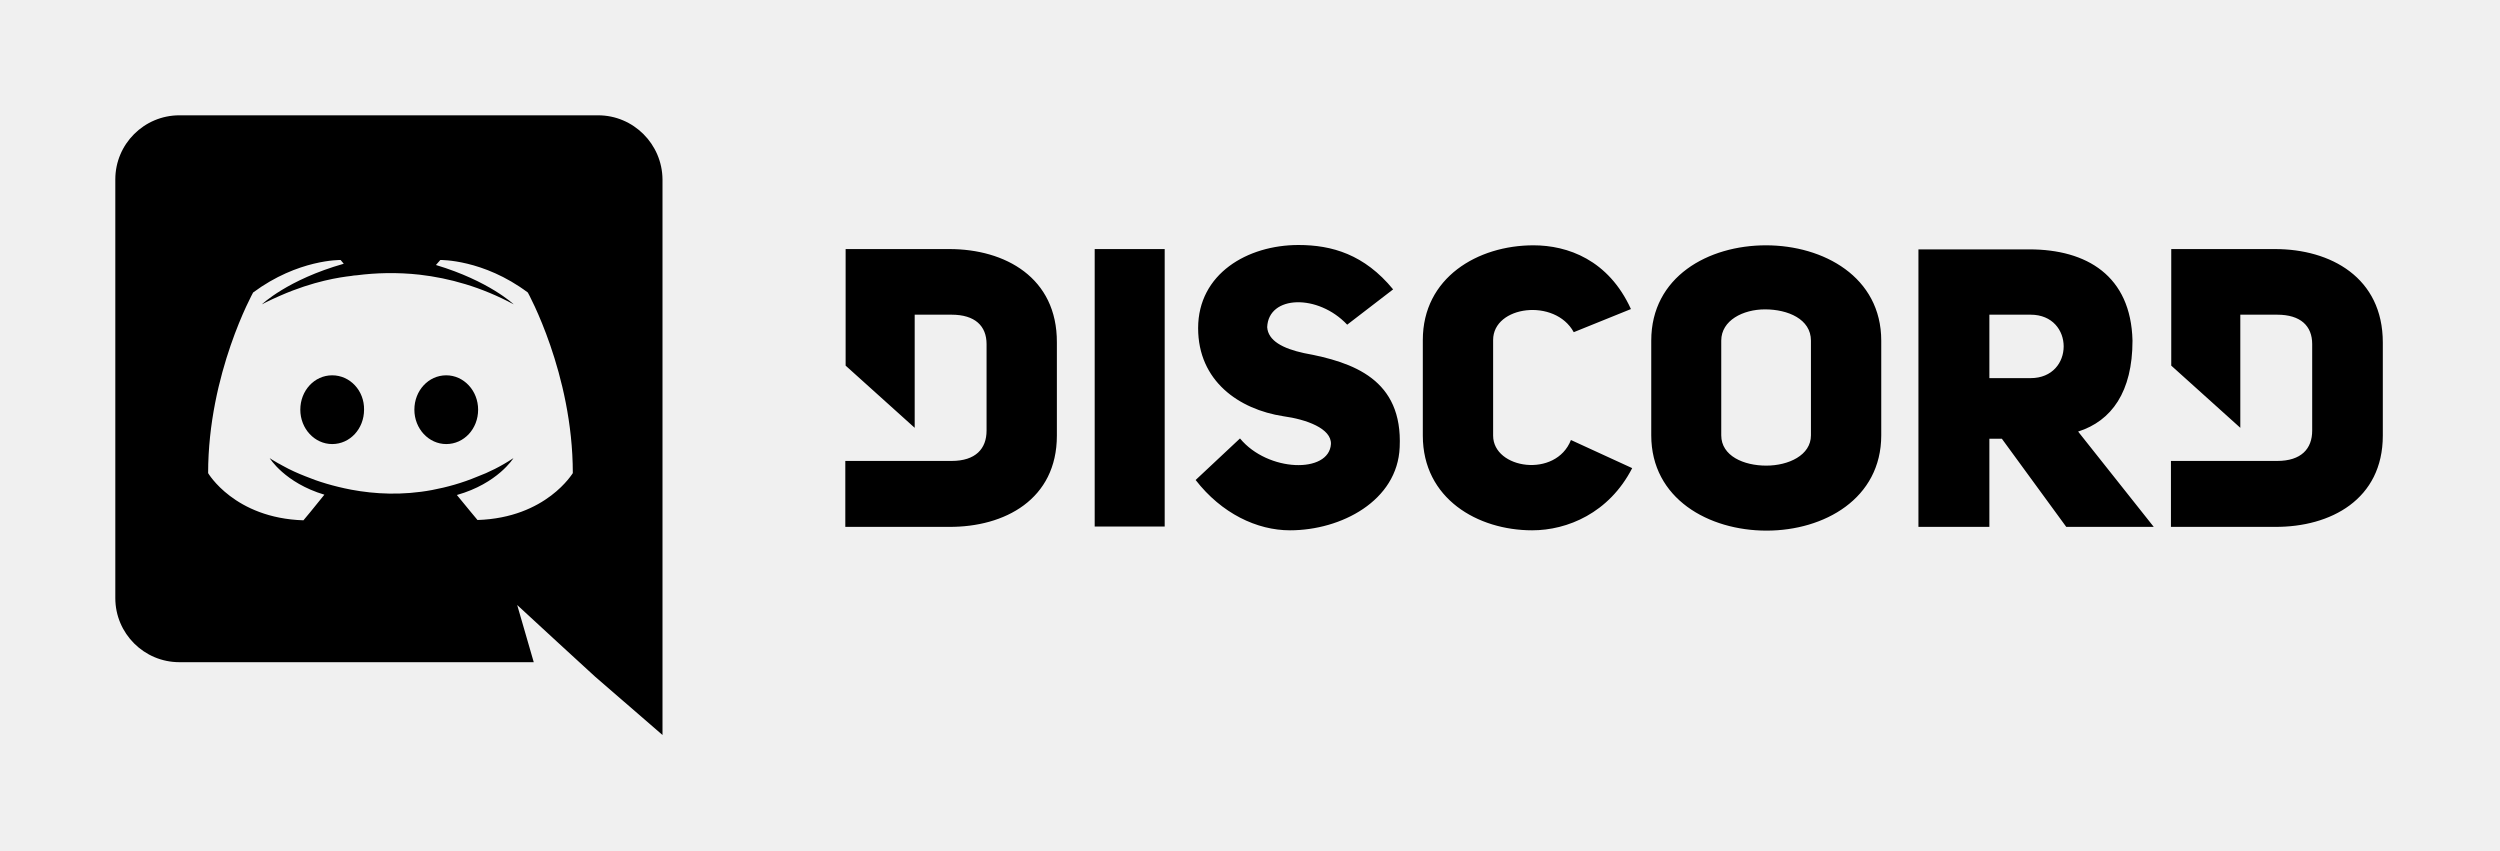
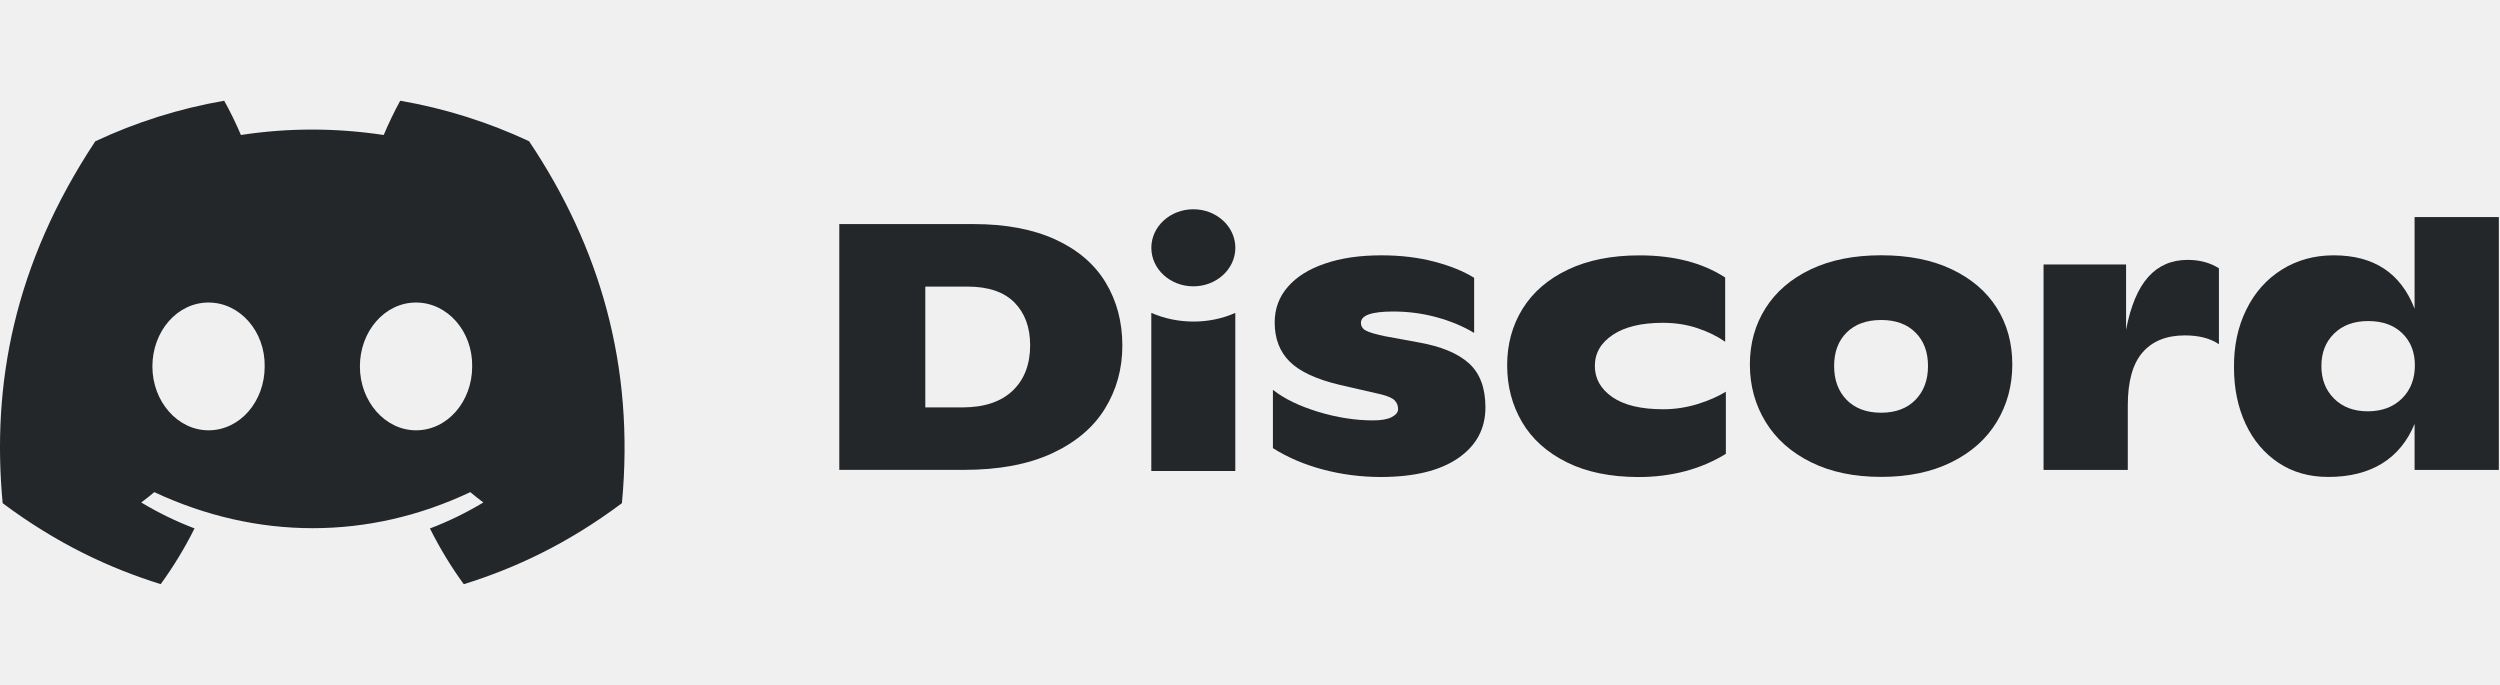
- <svg xmlns="http://www.w3.org/2000/svg" viewBox="0 0 800 272.1">
-   <path d="M142.8 120.1c-5.7 0-10.2 4.9-10.2 11s4.6 11 10.2 11c5.7 0 10.2-4.9 10.2-11s-4.6-11-10.2-11zM106.3 120.1c-5.7 0-10.2 4.9-10.2 11s4.6 11 10.2 11c5.7 0 10.2-4.9 10.2-11 .1-6.1-4.5-11-10.2-11z" />
-   <path d="M191.4 36.9h-134c-11.3 0-20.5 9.2-20.5 20.5v134c0 11.3 9.2 20.5 20.5 20.5h113.4l-5.3-18.3 12.8 11.8 12.1 11.1 21.6 18.7V57.4c-.1-11.3-9.3-20.5-20.6-20.5zm-38.6 129.5s-3.6-4.3-6.6-8c13.1-3.7 18.1-11.8 18.1-11.8-4.1 2.7-8 4.6-11.5 5.9-5 2.1-9.8 3.4-14.5 4.3-9.6 1.8-18.4 1.3-25.9-.1-5.7-1.1-10.6-2.6-14.7-4.3-2.3-.9-4.8-2-7.3-3.4-.3-.2-.6-.3-.9-.5-.2-.1-.3-.2-.4-.2-1.8-1-2.8-1.7-2.8-1.7s4.8 7.9 17.5 11.7c-3 3.8-6.7 8.2-6.7 8.2-22.1-.7-30.5-15.1-30.5-15.1 0-31.9 14.4-57.8 14.4-57.8 14.4-10.7 28-10.4 28-10.4l1 1.2c-18 5.1-26.2 13-26.2 13s2.2-1.2 5.9-2.8c10.7-4.7 19.2-5.9 22.7-6.3.6-.1 1.1-.2 1.7-.2 6.1-.8 13-1 20.2-.2 9.5 1.1 19.7 3.9 30.1 9.5 0 0-7.9-7.5-24.9-12.6l1.4-1.6s13.7-.3 28 10.4c0 0 14.4 25.9 14.4 57.8 0-.1-8.4 14.3-30.5 15zM303.8 79.7h-33.2V117l22.1 19.9v-36.2h11.8c7.5 0 11.2 3.6 11.2 9.4v27.7c0 5.8-3.5 9.7-11.2 9.7h-34v21.1h33.2c17.8.1 34.5-8.8 34.5-29.2v-29.8c.1-20.8-16.6-29.9-34.4-29.9zm174 59.7v-30.6c0-11 19.8-13.5 25.8-2.5l18.3-7.4c-7.2-15.8-20.3-20.4-31.2-20.4-17.8 0-35.4 10.3-35.4 30.3v30.6c0 20.2 17.6 30.3 35 30.3 11.2 0 24.6-5.5 32-19.9l-19.6-9c-4.8 12.3-24.9 9.3-24.9-1.4zM417.3 113c-6.9-1.5-11.5-4-11.8-8.3.4-10.3 16.3-10.7 25.6-.8l14.7-11.3c-9.2-11.2-19.6-14.2-30.3-14.2-16.3 0-32.1 9.2-32.1 26.6 0 16.9 13 26 27.3 28.2 7.3 1 15.4 3.9 15.2 8.9-.6 9.5-20.2 9-29.1-1.8l-14.2 13.3c8.3 10.7 19.6 16.1 30.2 16.1 16.3 0 34.4-9.4 35.1-26.6 1-21.7-14.8-27.2-30.6-30.1zm-67 55.5h22.4V79.7h-22.4v88.8zM728 79.7h-33.2V117l22.1 19.9v-36.2h11.8c7.5 0 11.2 3.6 11.2 9.4v27.7c0 5.8-3.5 9.7-11.2 9.7h-34v21.1H728c17.8.1 34.5-8.8 34.5-29.2v-29.8c0-20.8-16.7-29.9-34.5-29.9zm-162.9-1.2c-18.4 0-36.7 10-36.7 30.5v30.3c0 20.3 18.4 30.5 36.9 30.5 18.4 0 36.7-10.2 36.7-30.5V109c0-20.4-18.5-30.5-36.9-30.5zm14.4 60.8c0 6.4-7.2 9.7-14.3 9.7-7.2 0-14.4-3.1-14.4-9.7V109c0-6.5 7-10 14-10 7.3 0 14.7 3.1 14.7 10v30.3zM682.4 109c-.5-20.8-14.7-29.2-33-29.2h-35.5v88.8h22.7v-28.2h4l20.6 28.2h28L665 138.1c10.7-3.4 17.4-12.7 17.4-29.1zm-32.6 12h-13.2v-20.3h13.2c14.1 0 14.1 20.3 0 20.3z" />
+ <svg xmlns="http://www.w3.org/2000/svg" width="292" height="80" viewBox="0 0 292 80" fill="none">
+   <g clip-path="url(#clip0)">
+     <path d="M61.796 16.494C57.074 14.285 52.024 12.679 46.746 11.765C46.097 12.937 45.34 14.513 44.818 15.767C39.206 14.923 33.646 14.923 28.138 15.767C27.616 14.513 26.841 12.937 26.187 11.765C20.903 12.679 15.848 14.29 11.126 16.506C1.601 30.899 -0.981 44.934 0.31 58.771C6.627 63.488 12.749 66.354 18.768 68.229C20.254 66.184 21.58 64.01 22.721 61.718C20.547 60.892 18.464 59.873 16.496 58.689C17.018 58.302 17.529 57.898 18.022 57.481C30.026 63.096 43.068 63.096 54.928 57.481C55.427 57.898 55.938 58.302 56.454 58.689C54.48 59.878 52.392 60.898 50.217 61.724C51.359 64.01 52.678 66.19 54.17 68.235C60.195 66.36 66.323 63.494 72.64 58.771C74.155 42.731 70.052 28.824 61.796 16.494ZM24.357 50.261C20.753 50.261 17.799 46.898 17.799 42.801C17.799 38.705 20.69 35.335 24.357 35.335C28.023 35.335 30.978 38.699 30.915 42.801C30.921 46.898 28.023 50.261 24.357 50.261ZM48.593 50.261C44.99 50.261 42.035 46.898 42.035 42.801C42.035 38.705 44.927 35.335 48.593 35.335C52.26 35.335 55.215 38.699 55.151 42.801C55.151 46.898 52.26 50.261 48.593 50.261Z" fill="#23272A" />
+     <path d="M98.029 26.171H113.693C117.469 26.171 120.659 26.774 123.276 27.976C125.886 29.177 127.843 30.853 129.14 32.998C130.436 35.143 131.09 37.598 131.09 40.364C131.09 43.072 130.413 45.528 129.059 47.725C127.705 49.929 125.645 51.669 122.874 52.953C120.103 54.236 116.671 54.881 112.569 54.881H98.029V26.171ZM112.408 47.584C114.95 47.584 116.907 46.934 118.272 45.639C119.638 44.338 120.321 42.568 120.321 40.324C120.321 38.243 119.712 36.584 118.496 35.342C117.28 34.1 115.438 33.473 112.976 33.473H108.076V47.584H112.408Z" fill="#23272A" />
+     <path d="M154.541 54.846C152.372 54.271 150.415 53.439 148.677 52.343V45.533C149.991 46.571 151.752 47.426 153.961 48.1C156.17 48.768 158.305 49.102 160.37 49.102C161.334 49.102 162.063 48.974 162.556 48.716C163.05 48.458 163.297 48.147 163.297 47.79C163.297 47.38 163.165 47.04 162.895 46.764C162.625 46.489 162.103 46.26 161.329 46.067L156.509 44.959C153.749 44.303 151.792 43.394 150.628 42.228C149.463 41.068 148.883 39.544 148.883 37.657C148.883 36.069 149.388 34.692 150.41 33.514C151.425 32.336 152.871 31.427 154.747 30.789C156.624 30.144 158.815 29.822 161.334 29.822C163.583 29.822 165.643 30.068 167.52 30.56C169.396 31.052 170.945 31.68 172.179 32.447V38.888C170.916 38.12 169.47 37.517 167.818 37.059C166.171 36.608 164.479 36.385 162.734 36.385C160.215 36.385 158.959 36.825 158.959 37.698C158.959 38.108 159.154 38.413 159.544 38.618C159.934 38.823 160.651 39.034 161.69 39.257L165.706 39.995C168.329 40.458 170.285 41.273 171.57 42.433C172.856 43.594 173.498 45.311 173.498 47.585C173.498 50.075 172.437 52.05 170.308 53.515C168.179 54.98 165.161 55.713 161.248 55.713C158.947 55.707 156.71 55.42 154.541 54.846Z" fill="#23272A" />
+     <path d="M182.978 53.984C180.678 52.835 178.939 51.276 177.78 49.307C176.621 47.338 176.036 45.123 176.036 42.662C176.036 40.2 176.638 37.997 177.843 36.057C179.048 34.117 180.815 32.593 183.145 31.486C185.474 30.378 188.257 29.827 191.499 29.827C195.515 29.827 198.849 30.689 201.5 32.412V39.919C200.565 39.263 199.474 38.729 198.229 38.319C196.984 37.909 195.653 37.704 194.23 37.704C191.74 37.704 189.795 38.167 188.389 39.099C186.983 40.03 186.278 41.243 186.278 42.749C186.278 44.226 186.96 45.434 188.326 46.383C189.692 47.327 191.671 47.801 194.27 47.801C195.607 47.801 196.927 47.602 198.229 47.209C199.526 46.811 200.645 46.324 201.58 45.75V53.011C198.637 54.816 195.223 55.718 191.338 55.718C188.068 55.707 185.279 55.133 182.978 53.984Z" fill="#23272A" />
+     <path d="M211.518 53.984C209.2 52.836 207.433 51.265 206.216 49.267C205 47.268 204.386 45.041 204.386 42.58C204.386 40.118 204.994 37.921 206.216 35.993C207.438 34.065 209.194 32.553 211.501 31.457C213.801 30.361 216.55 29.816 219.734 29.816C222.919 29.816 225.667 30.361 227.968 31.457C230.269 32.553 232.025 34.053 233.23 35.969C234.435 37.886 235.037 40.083 235.037 42.574C235.037 45.035 234.435 47.262 233.23 49.261C232.025 51.259 230.263 52.83 227.945 53.978C225.627 55.127 222.89 55.701 219.729 55.701C216.567 55.701 213.83 55.133 211.518 53.984ZM223.722 46.706C224.698 45.709 225.191 44.391 225.191 42.75C225.191 41.109 224.703 39.802 223.722 38.835C222.747 37.862 221.415 37.376 219.729 37.376C218.013 37.376 216.67 37.862 215.689 38.835C214.714 39.808 214.226 41.109 214.226 42.75C214.226 44.391 214.714 45.709 215.689 46.706C216.665 47.702 218.013 48.206 219.729 48.206C221.415 48.2 222.747 47.702 223.722 46.706Z" fill="#23272A" />
+     <path d="M259.17 31.34V40.2C258.149 39.515 256.829 39.175 255.194 39.175C253.053 39.175 251.401 39.837 250.253 41.161C249.1 42.486 248.526 44.549 248.526 47.338V54.886H238.686V30.888H248.326V38.519C248.859 35.729 249.726 33.672 250.919 32.342C252.107 31.017 253.644 30.355 255.515 30.355C256.932 30.355 258.149 30.683 259.17 31.34Z" fill="#23272A" />
+     <path d="M291.864 25.35V54.887H282.023V49.513C281.191 51.535 279.929 53.076 278.231 54.131C276.532 55.18 274.432 55.707 271.942 55.707C269.716 55.707 267.777 55.156 266.118 54.049C264.46 52.941 263.181 51.423 262.28 49.495C261.385 47.567 260.931 45.387 260.931 42.949C260.903 40.435 261.379 38.179 262.36 36.18C263.336 34.182 264.718 32.623 266.497 31.504C268.276 30.384 270.307 29.822 272.585 29.822C277.273 29.822 280.417 31.902 282.023 36.057V25.35H291.864ZM280.555 46.541C281.559 45.545 282.058 44.25 282.058 42.668C282.058 41.138 281.57 39.89 280.595 38.935C279.619 37.98 278.282 37.499 276.601 37.499C274.943 37.499 273.618 37.985 272.625 38.958C271.632 39.931 271.139 41.191 271.139 42.75C271.139 44.309 271.632 45.58 272.625 46.565C273.618 47.549 274.926 48.042 276.561 48.042C278.219 48.036 279.55 47.538 280.555 46.541Z" fill="#23272A" />
+     <path d="M139.382 33.443C142.091 33.443 144.288 31.428 144.288 28.942C144.288 26.457 142.091 24.442 139.382 24.442C136.672 24.442 134.476 26.457 134.476 28.942C134.476 31.428 136.672 33.443 139.382 33.443Z" fill="#23272A" />
+     <path d="M134.472 36.544C137.478 37.868 141.208 37.926 144.283 36.544V55.015H134.472V36.544Z" fill="#23272A" />
+   </g>
+   <defs>
+     <clipPath id="clip0">
+       <rect width="292" height="56.471" fill="white" transform="translate(0 11.7646)" />
+     </clipPath>
+   </defs>
</svg>
